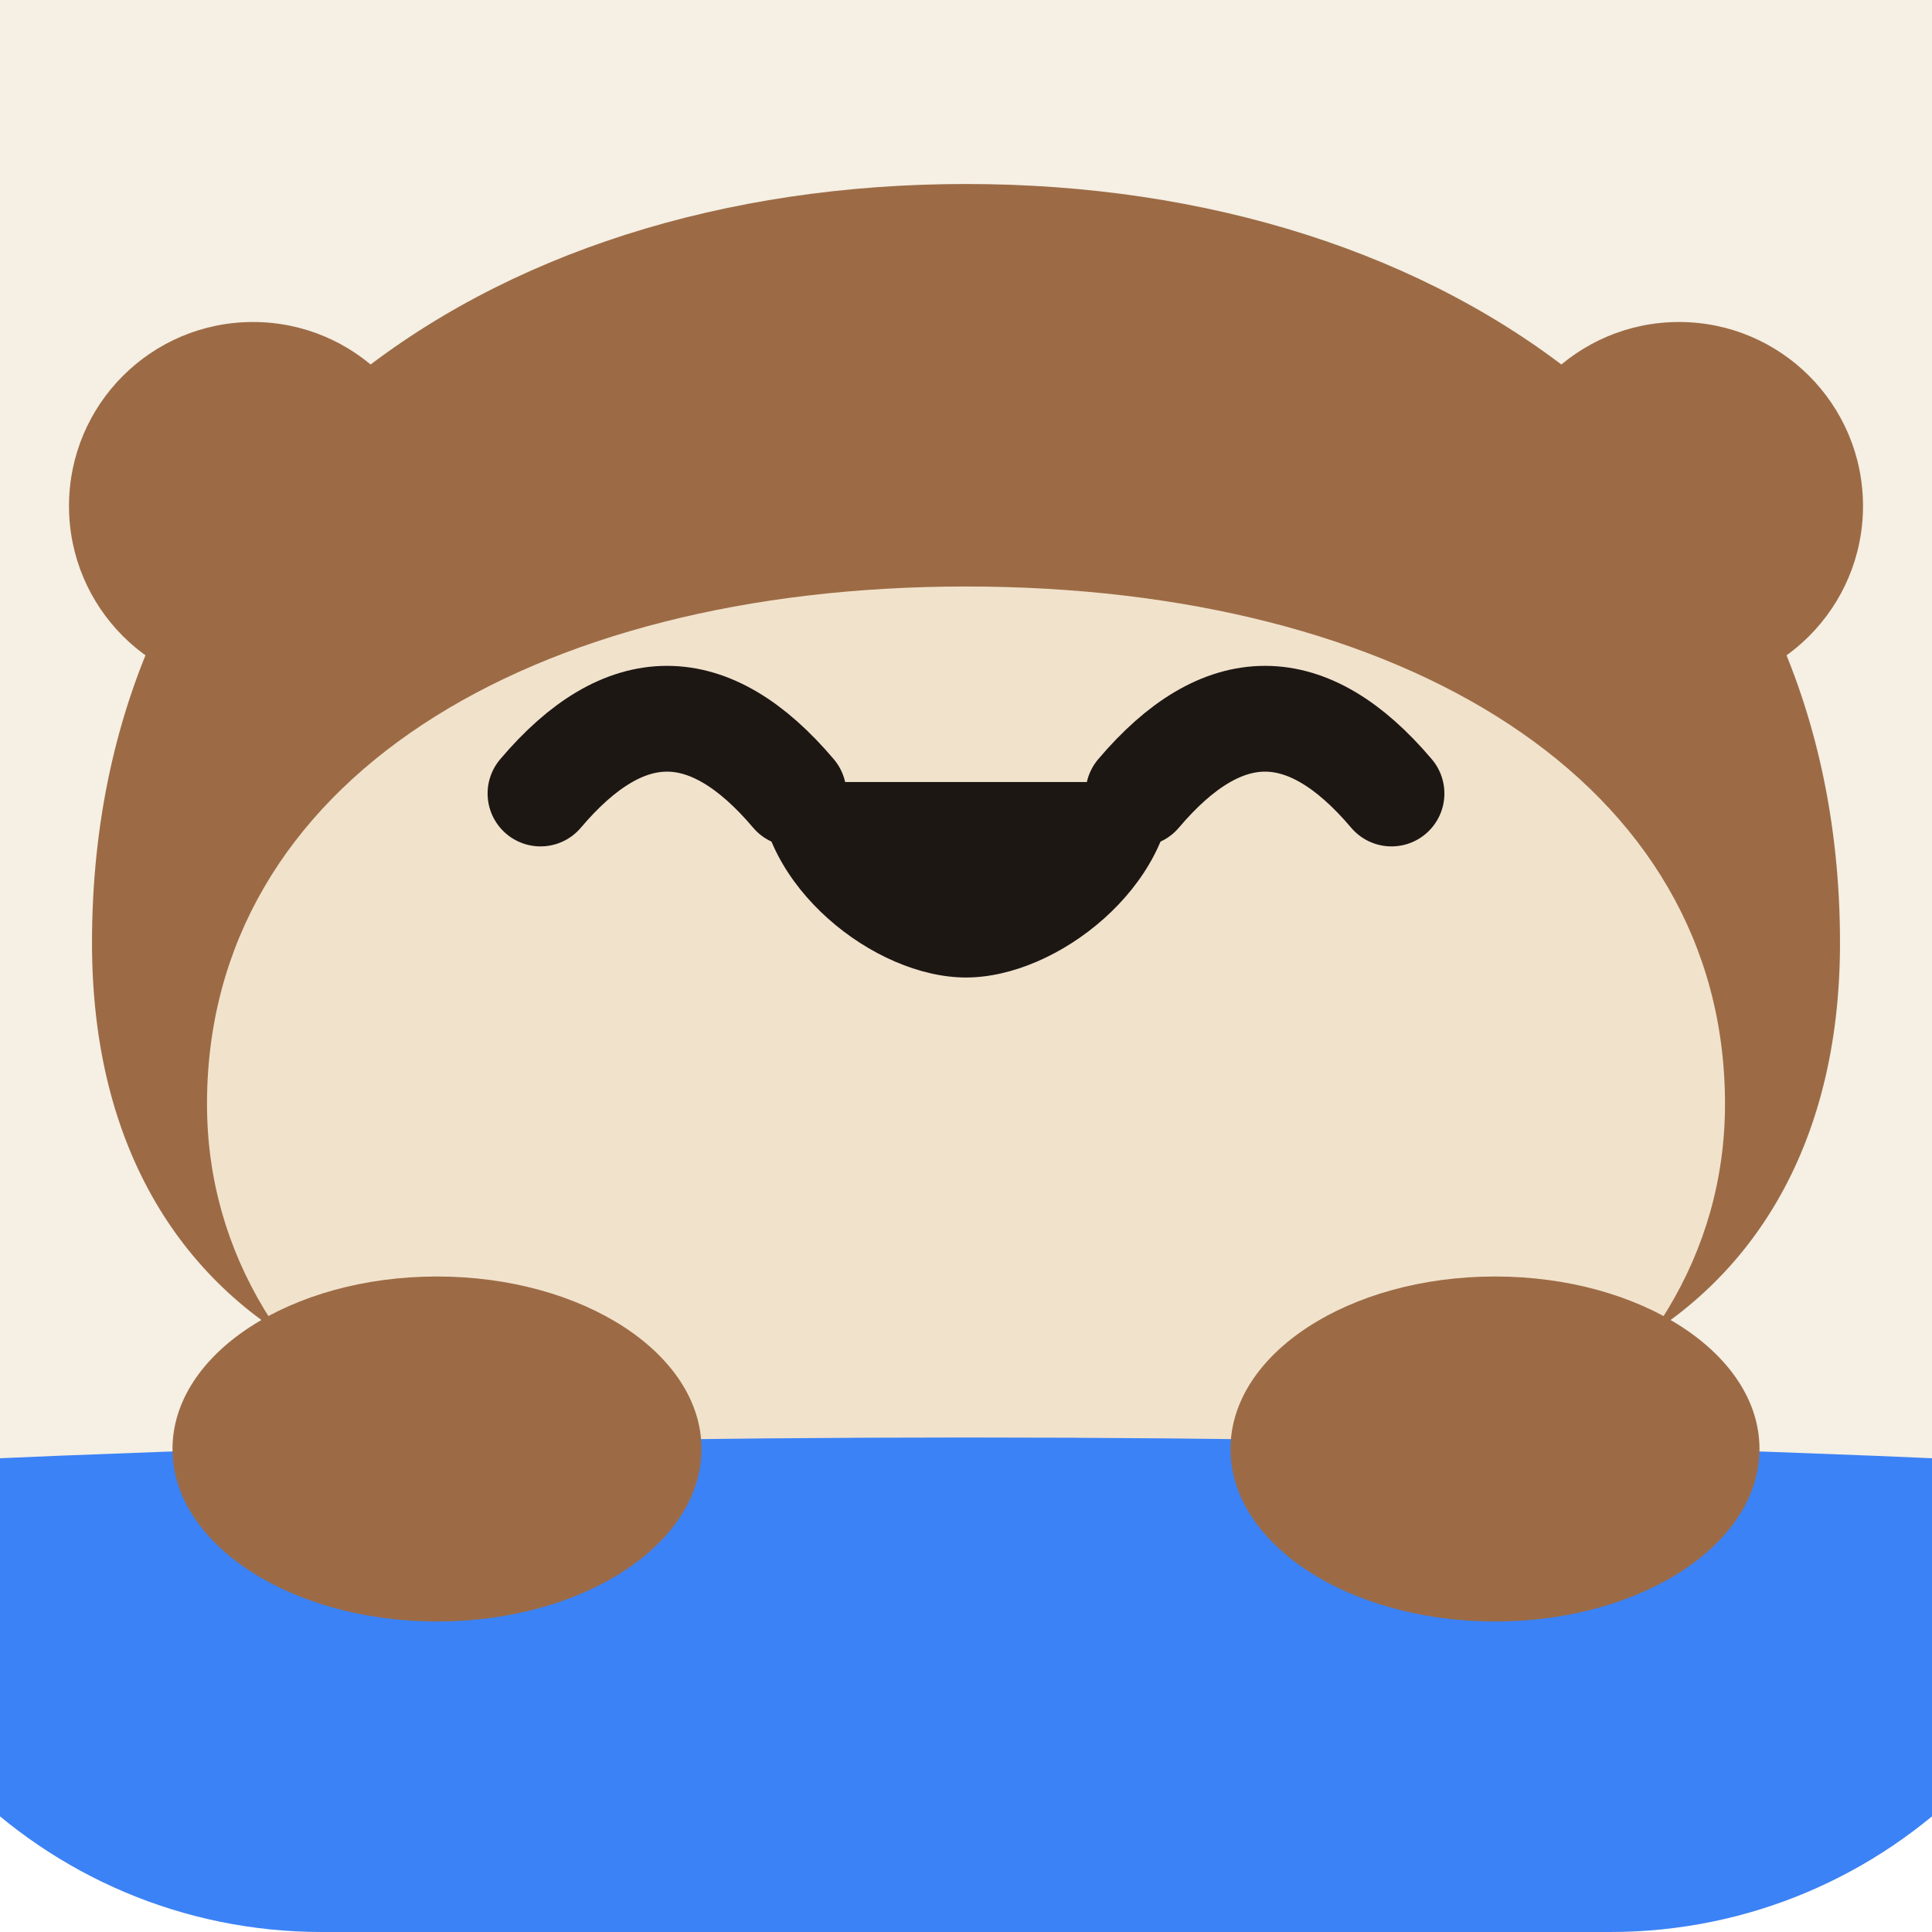
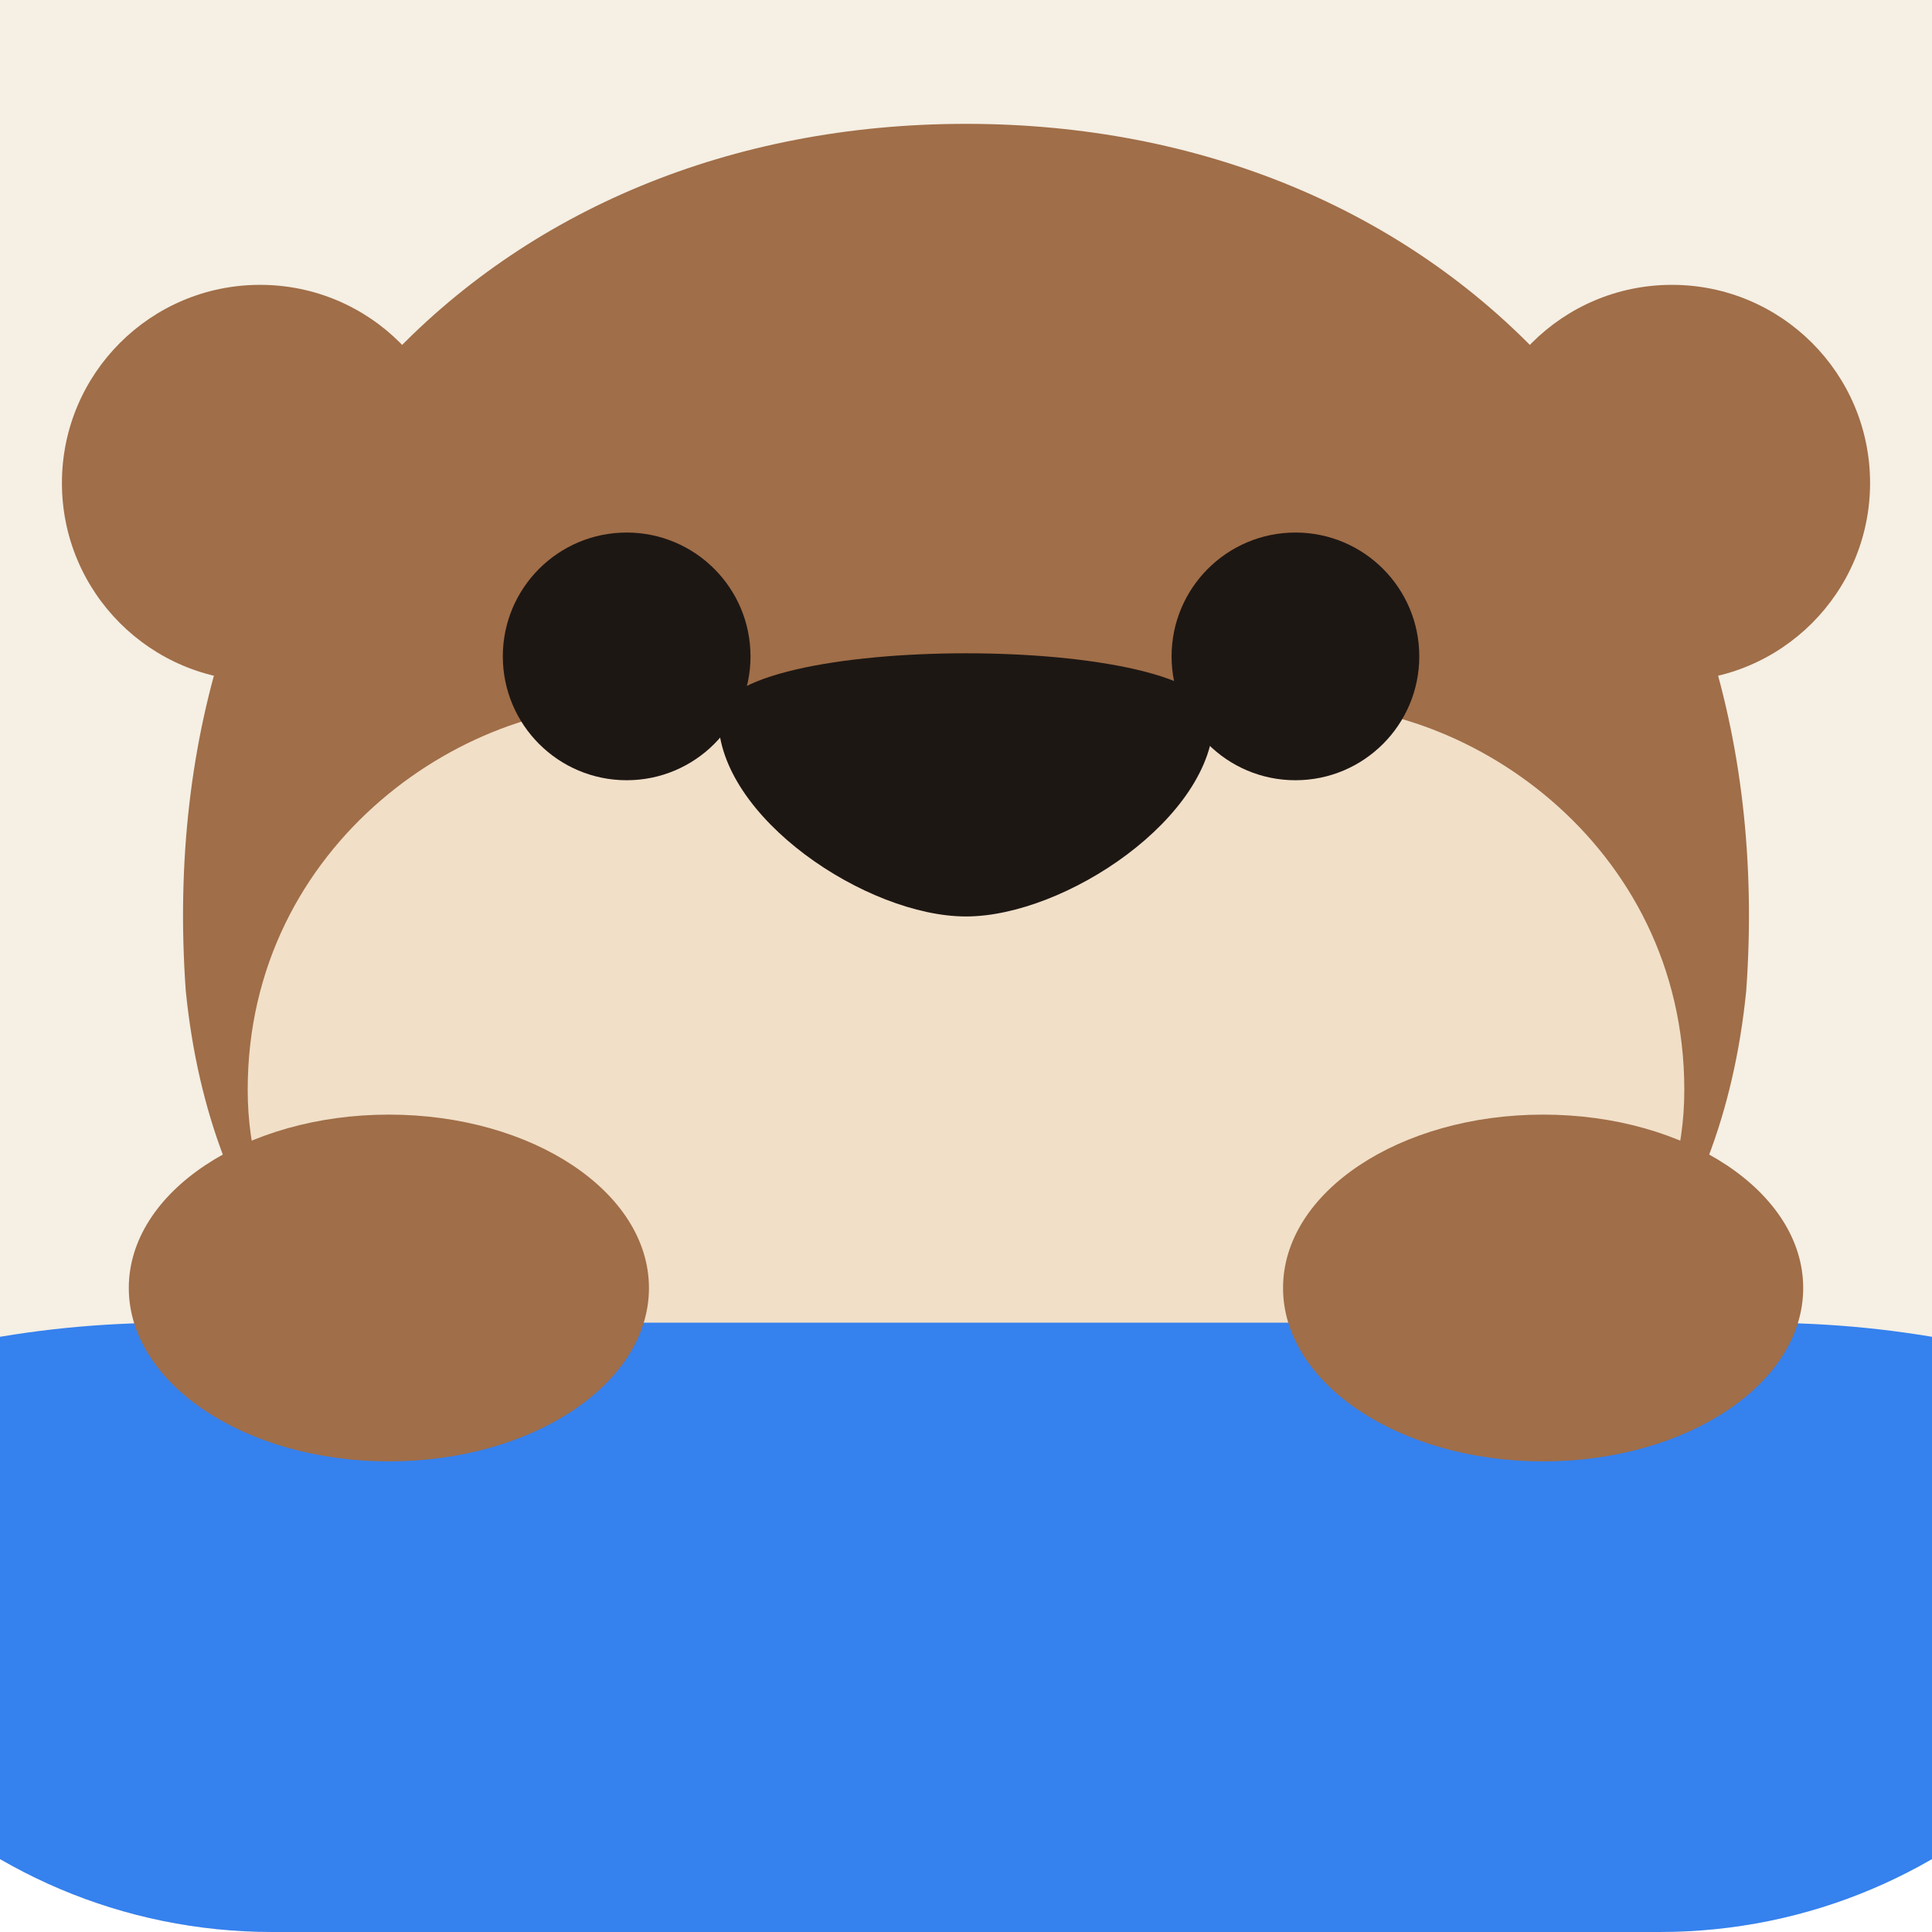
- <svg xmlns="http://www.w3.org/2000/svg" viewBox="8 16 84 84">
+ <svg xmlns="http://www.w3.org/2000/svg" viewBox="11 22 78 78">
  <defs>
    <clipPath id="otter-tile">
      <rect width="100" height="100" rx="22" />
    </clipPath>
  </defs>
  <rect width="100" height="100" rx="22" fill="#f5efe4" />
  <g clip-path="url(#otter-tile)">
+     <circle cx="21.5" cy="41.5" r="8" fill="#a06e48" />
+     <circle cx="78.5" cy="41.5" r="8" fill="#a06e48" />
+     <path d="M18.5 62 C17 41 31 27 50 27 C69 27 83 41 81.5 62 C80.5 72 75 78 68 80 L32 80 C25 78 19.5 72 18.5 62 Z" fill="#a06e48" />
+     <path d="M21 66 C21 56 30 50 37 50.5 C42 51 45 48.5 50 48.5 C55 48.5 58 51 63 50.5 C70 50 79 56 79 66 C79 76 68 82 50 82 C32 82 21 76 21 66 Z" fill="#f1dfc8" />
+     <circle cx="36.3" cy="48.5" r="5" fill="#1d1714" />
+     <circle cx="63.3" cy="48.5" r="5" fill="#1d1714" />
+     <path d="M40 51 C40 47.5 60 47.5 60 51 C60 55 54 59 50 59 C46 59 40 55 40 51 Z" fill="#1d1714" />
    <g>
-       <circle cx="19" cy="38" r="8" fill="#9c6b45" />
-       <circle cx="81" cy="38" r="8" fill="#9c6b45" />
-       <path d="M12 57 C12 36 29 24 50 24 C71 24 88 36 88 57 C88 66 84 72 78 75 L22 75 C16 72 12 66 12 57 Z" fill="#9c6b45" />
-       <path d="M17 64 C17 50 31 41.5 50 41.5 C69 41.5 83 50 83 64 C83 77 69 86 50 86 C31 86 17 77 17 64 Z" fill="#f1e2cc" />
-       <path d="M31.5 50.5 q5.5 -6.5 11 0" fill="none" stroke="#1d1714" stroke-width="4.6" stroke-linecap="round" />
-       <path d="M57.5 50.5 q5.5 -6.5 11 0" fill="none" stroke="#1d1714" stroke-width="4.6" stroke-linecap="round" />
-       <path d="M41 50 h18 c0 4.5 -5 8.5 -9 8.5 c-4 0 -9 -4 -9 -8.5 z" fill="#1d1714" />
-       <g>
-         <path d="M-20 81 Q50 76 120 81 L120 120 L-20 120 Z" fill="#3b82f6" />
-       </g>
-       <ellipse cx="27" cy="79" rx="11.5" ry="7.5" fill="#9c6b45" />
-       <ellipse cx="73" cy="79" rx="11.5" ry="7.5" fill="#9c6b45" />
+       <path d="M-20 88 C-2 80 6 75.4 18 75.4 L82 75.4 C94 75.4 102 80 120 88 L120 120 L-20 120 Z" fill="#3581ee" />
    </g>
+     <ellipse cx="26.7" cy="74" rx="10.5" ry="7" fill="#a06e48" />
+     <ellipse cx="73.3" cy="74" rx="10.5" ry="7" fill="#a06e48" />
  </g>
</svg>
